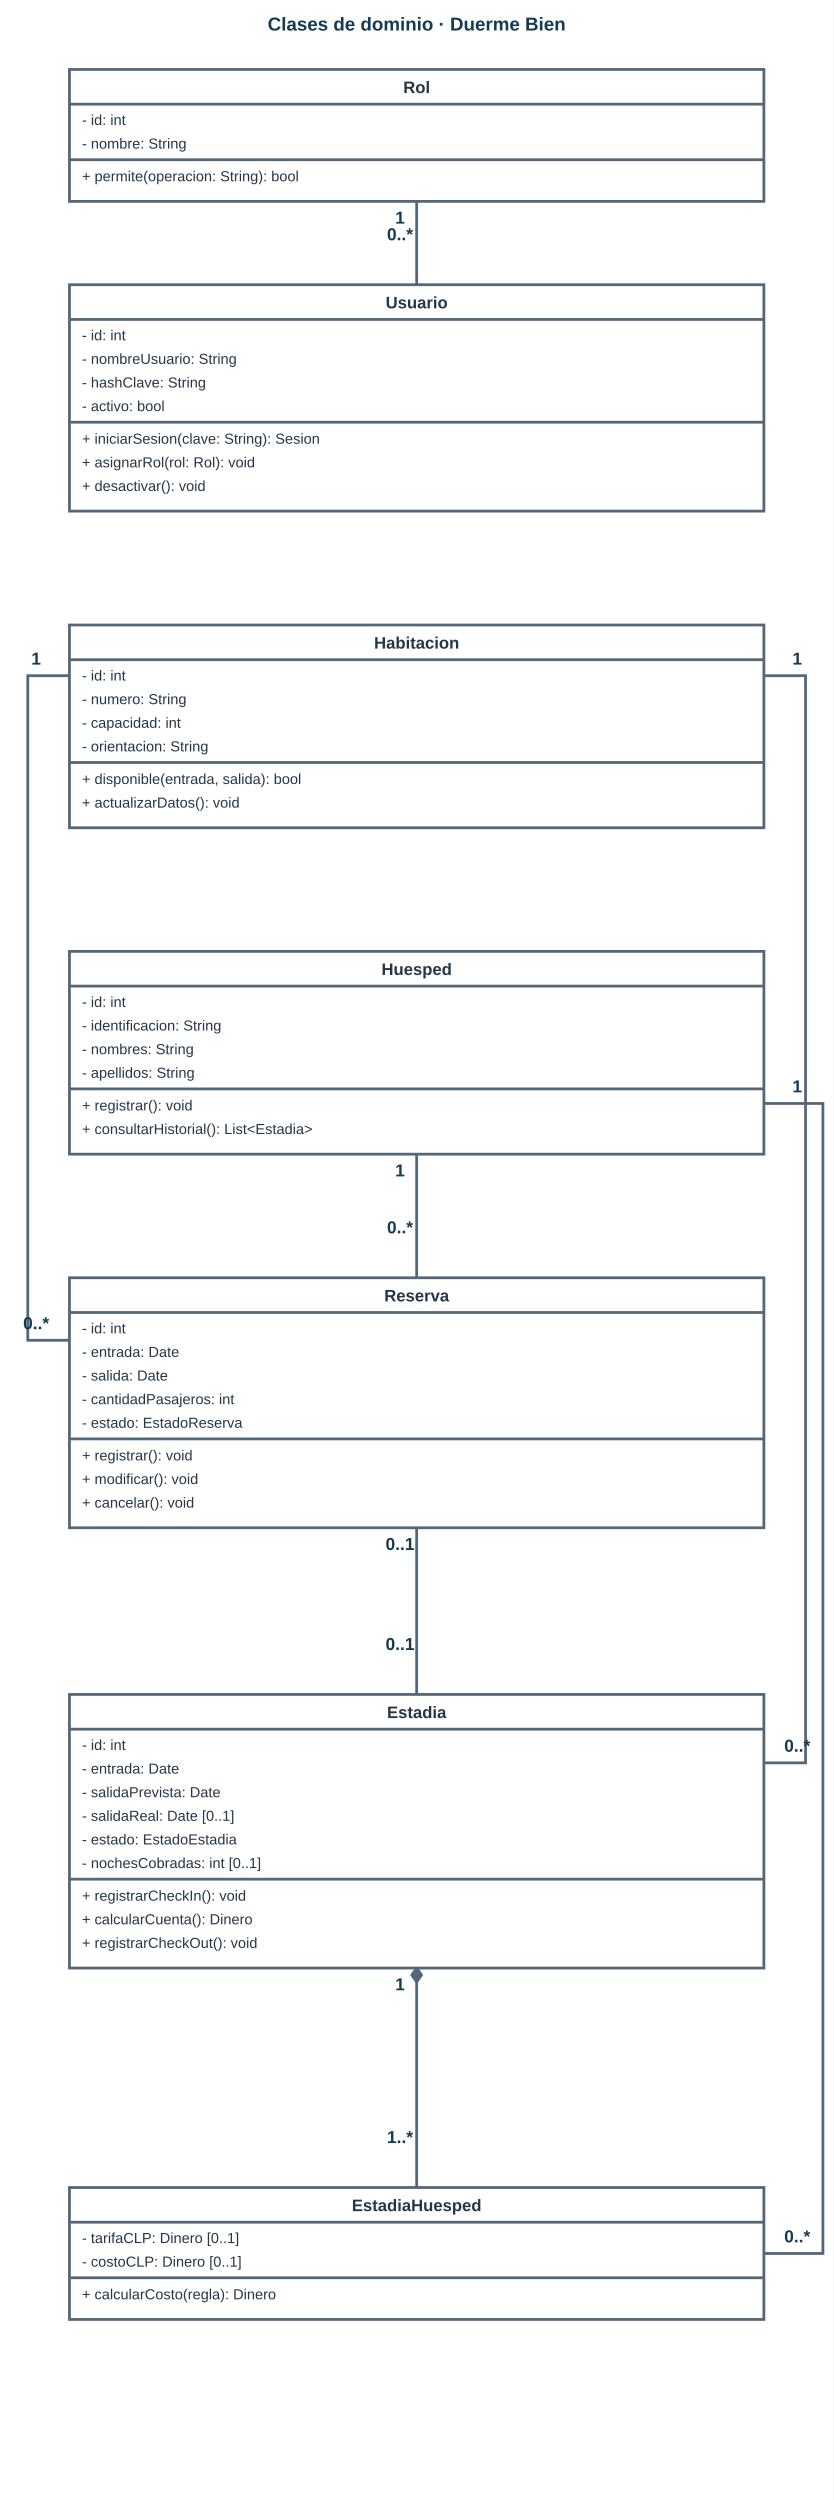
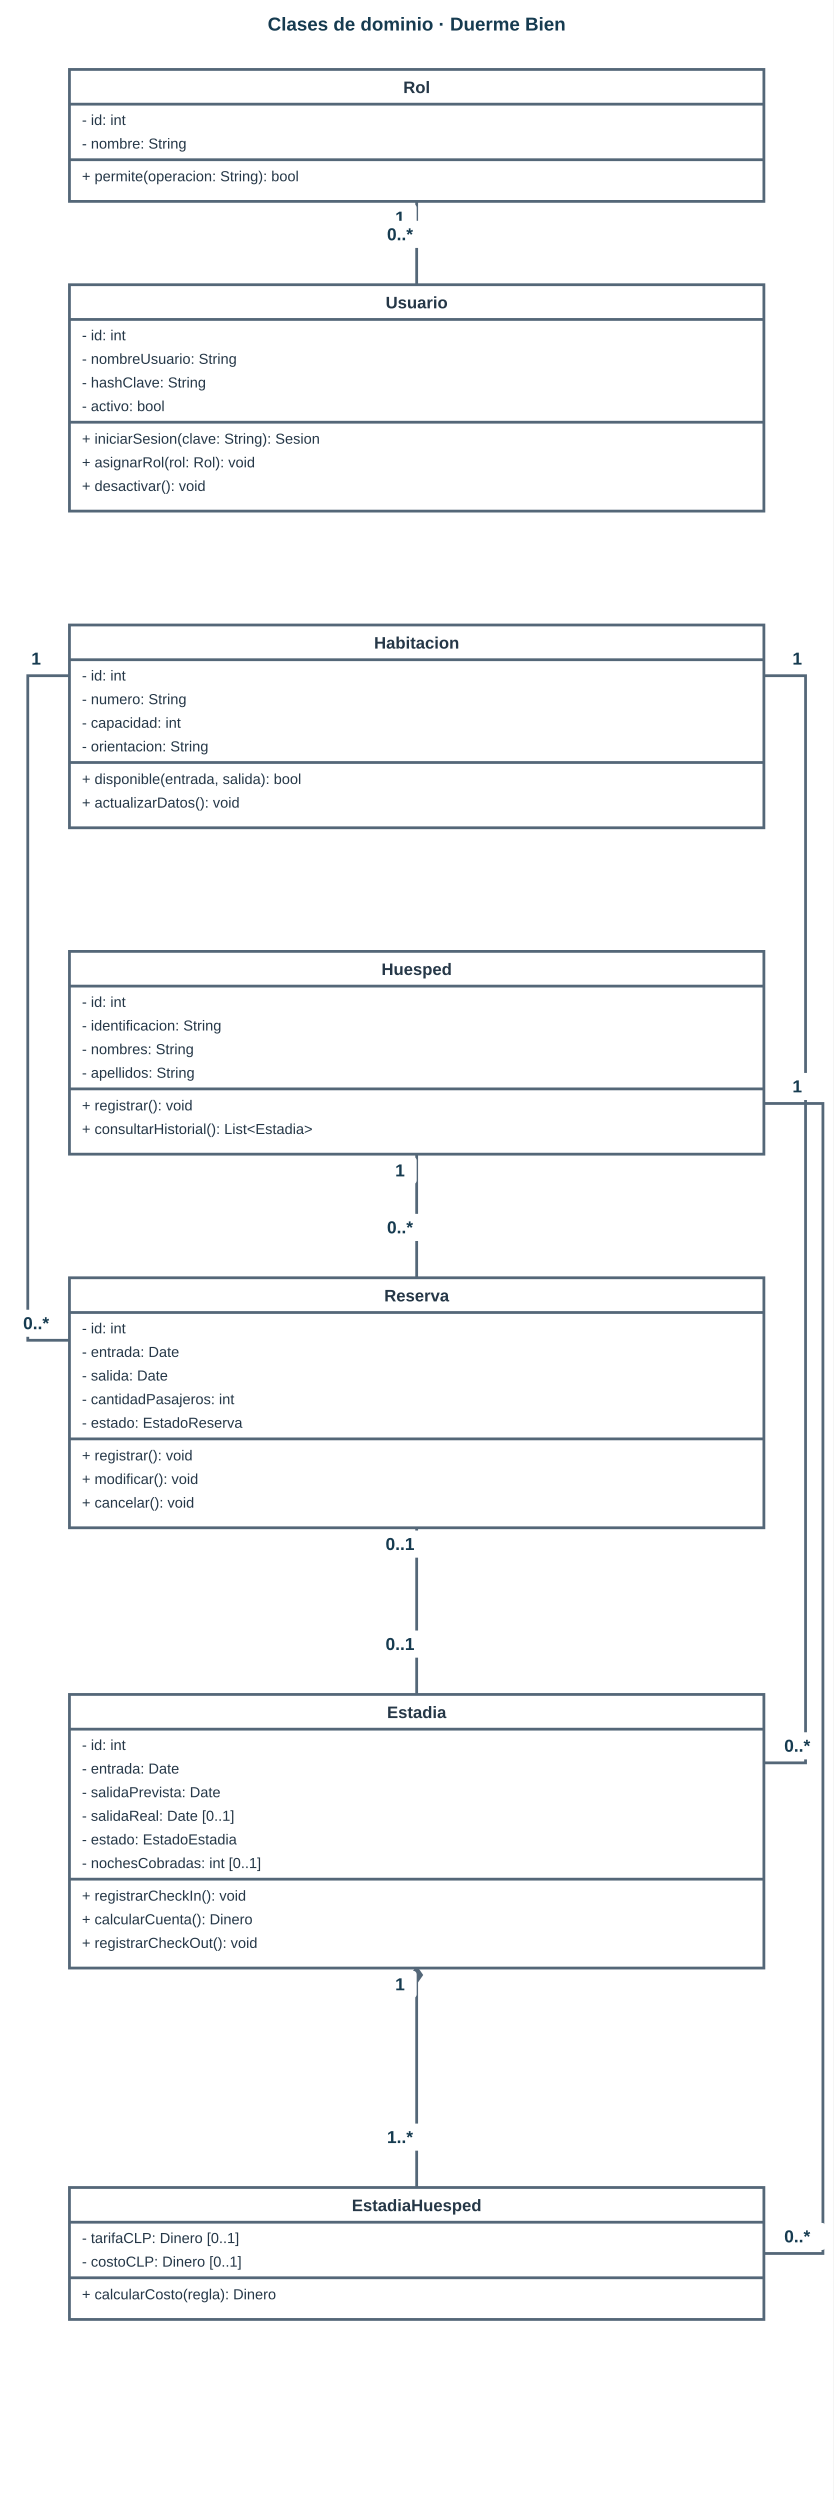
<svg xmlns="http://www.w3.org/2000/svg" width="1200" height="3600" viewBox="0 0 1200 3600">
  <rect width="100%" height="100%" fill="white" />
  <g font-family="Arial,sans-serif">
    <text x="600.0" y="44" font-size="27" text-anchor="middle" fill="#163b50" font-weight="bold">Clases de dominio · Duerme Bien</text>
    <path d="M600.0,290 L600.0,410" fill="none" stroke="#546778" stroke-width="4" />
+     <rect x="552.0" y="294.0" width="48" height="39" rx="5" fill="#ffffff" stroke="none" />
    <text x="576.0" y="322.0" font-size="25" text-anchor="middle" fill="#163b50" font-weight="bold">1</text>
+     <rect x="535.0" y="318.0" width="82.0" height="39" rx="5" fill="#ffffff" stroke="none" />
    <text x="576.0" y="346.0" font-size="25" text-anchor="middle" fill="#163b50" font-weight="bold">0..*</text>
    <path d="M100,973.0 L40,973 L40,1930 L100,1930.0" fill="none" stroke="#546778" stroke-width="4" />
+     <rect x="28.0" y="929.0" width="48" height="39" rx="5" fill="#ffffff" stroke="none" />
    <text x="52.0" y="957.0" font-size="25" text-anchor="middle" fill="#163b50" font-weight="bold">1</text>
+     <rect x="11.0" y="1886.0" width="82.0" height="39" rx="5" fill="#ffffff" stroke="none" />
    <text x="52.0" y="1914.0" font-size="25" text-anchor="middle" fill="#163b50" font-weight="bold">0..*</text>
    <path d="M1100,973.0 L1160,973 L1160,2538.5 L1100,2538.5" fill="none" stroke="#546778" stroke-width="4" />
+     <rect x="1124.0" y="929.0" width="48" height="39" rx="5" fill="#ffffff" stroke="none" />
    <text x="1148.0" y="957.0" font-size="25" text-anchor="middle" fill="#163b50" font-weight="bold">1</text>
+     <rect x="1107.0" y="2494.5" width="82.0" height="39" rx="5" fill="#ffffff" stroke="none" />
    <text x="1148.0" y="2522.5" font-size="25" text-anchor="middle" fill="#163b50" font-weight="bold">0..*</text>
    <path d="M600.0,1662 L600.0,1840" fill="none" stroke="#546778" stroke-width="4" />
+     <rect x="552.0" y="1666.0" width="48" height="39" rx="5" fill="#ffffff" stroke="none" />
    <text x="576.0" y="1694.0" font-size="25" text-anchor="middle" fill="#163b50" font-weight="bold">1</text>
+     <rect x="535.0" y="1748.0" width="82.0" height="39" rx="5" fill="#ffffff" stroke="none" />
    <text x="576.0" y="1776.0" font-size="25" text-anchor="middle" fill="#163b50" font-weight="bold">0..*</text>
    <path d="M600.0,2200 L600.0,2440" fill="none" stroke="#546778" stroke-width="4" />
+     <rect x="535.0" y="2204.0" width="82.0" height="39" rx="5" fill="#ffffff" stroke="none" />
    <text x="576.0" y="2232.0" font-size="25" text-anchor="middle" fill="#163b50" font-weight="bold">0..1</text>
+     <rect x="535.0" y="2348.0" width="82.0" height="39" rx="5" fill="#ffffff" stroke="none" />
    <text x="576.0" y="2376.0" font-size="25" text-anchor="middle" fill="#163b50" font-weight="bold">0..1</text>
    <path d="M600.0,2834 L600.0,3150" fill="none" stroke="#546778" stroke-width="4" />
    <path d="M600.0,2834 L607.0,2844.0 L600.0,2854.0 L593.0,2844.0 Z" fill="#546778" stroke="#546778" stroke-width="4" />
+     <rect x="552.0" y="2838.0" width="48" height="39" rx="5" fill="#ffffff" stroke="none" />
    <text x="576.0" y="2866.0" font-size="25" text-anchor="middle" fill="#163b50" font-weight="bold">1</text>
+     <rect x="535.0" y="3058.0" width="82.0" height="39" rx="5" fill="#ffffff" stroke="none" />
    <text x="576.0" y="3086.0" font-size="25" text-anchor="middle" fill="#163b50" font-weight="bold">1..*</text>
    <path d="M1100,1589.0 L1185,1589 L1185,3245 L1100,3245.0" fill="none" stroke="#546778" stroke-width="4" />
+     <rect x="1124.0" y="1545.0" width="48" height="39" rx="5" fill="#ffffff" stroke="none" />
    <text x="1148.0" y="1573.0" font-size="25" text-anchor="middle" fill="#163b50" font-weight="bold">1</text>
+     <rect x="1107.0" y="3201.0" width="82.0" height="39" rx="5" fill="#ffffff" stroke="none" />
    <text x="1148.0" y="3229.0" font-size="25" text-anchor="middle" fill="#163b50" font-weight="bold">0..*</text>
    <path d="M100,100 L1100,100 L1100,290 L100,290 Z" fill="#ffffff" stroke="#546778" stroke-width="4" />
    <path d="M100,150 L1100,150" fill="none" stroke="#546778" stroke-width="4" />
    <text x="600.0" y="134" font-size="24" text-anchor="middle" fill="#253747" font-weight="bold">Rol</text>
    <text x="118" y="180" font-size="21" text-anchor="start" fill="#253747" font-weight="normal">- id: int</text>
    <text x="118" y="214" font-size="21" text-anchor="start" fill="#253747" font-weight="normal">- nombre: String</text>
    <path d="M100,230 L1100,230" fill="none" stroke="#546778" stroke-width="4" />
    <text x="118" y="261" font-size="21" text-anchor="start" fill="#253747" font-weight="normal">+ permite(operacion: String): bool</text>
    <path d="M100,410 L1100,410 L1100,736 L100,736 Z" fill="#ffffff" stroke="#546778" stroke-width="4" />
    <path d="M100,460 L1100,460" fill="none" stroke="#546778" stroke-width="4" />
    <text x="600.0" y="444" font-size="24" text-anchor="middle" fill="#253747" font-weight="bold">Usuario</text>
    <text x="118" y="490" font-size="21" text-anchor="start" fill="#253747" font-weight="normal">- id: int</text>
    <text x="118" y="524" font-size="21" text-anchor="start" fill="#253747" font-weight="normal">- nombreUsuario: String</text>
    <text x="118" y="558" font-size="21" text-anchor="start" fill="#253747" font-weight="normal">- hashClave: String</text>
    <text x="118" y="592" font-size="21" text-anchor="start" fill="#253747" font-weight="normal">- activo: bool</text>
    <path d="M100,608 L1100,608" fill="none" stroke="#546778" stroke-width="4" />
    <text x="118" y="639" font-size="21" text-anchor="start" fill="#253747" font-weight="normal">+ iniciarSesion(clave: String): Sesion</text>
    <text x="118" y="673" font-size="21" text-anchor="start" fill="#253747" font-weight="normal">+ asignarRol(rol: Rol): void</text>
    <text x="118" y="707" font-size="21" text-anchor="start" fill="#253747" font-weight="normal">+ desactivar(): void</text>
    <path d="M100,900 L1100,900 L1100,1192 L100,1192 Z" fill="#ffffff" stroke="#546778" stroke-width="4" />
    <path d="M100,950 L1100,950" fill="none" stroke="#546778" stroke-width="4" />
    <text x="600.0" y="934" font-size="24" text-anchor="middle" fill="#253747" font-weight="bold">Habitacion</text>
    <text x="118" y="980" font-size="21" text-anchor="start" fill="#253747" font-weight="normal">- id: int</text>
    <text x="118" y="1014" font-size="21" text-anchor="start" fill="#253747" font-weight="normal">- numero: String</text>
    <text x="118" y="1048" font-size="21" text-anchor="start" fill="#253747" font-weight="normal">- capacidad: int</text>
    <text x="118" y="1082" font-size="21" text-anchor="start" fill="#253747" font-weight="normal">- orientacion: String</text>
    <path d="M100,1098 L1100,1098" fill="none" stroke="#546778" stroke-width="4" />
    <text x="118" y="1129" font-size="21" text-anchor="start" fill="#253747" font-weight="normal">+ disponible(entrada, salida): bool</text>
    <text x="118" y="1163" font-size="21" text-anchor="start" fill="#253747" font-weight="normal">+ actualizarDatos(): void</text>
    <path d="M100,1370 L1100,1370 L1100,1662 L100,1662 Z" fill="#ffffff" stroke="#546778" stroke-width="4" />
    <path d="M100,1420 L1100,1420" fill="none" stroke="#546778" stroke-width="4" />
    <text x="600.0" y="1404" font-size="24" text-anchor="middle" fill="#253747" font-weight="bold">Huesped</text>
    <text x="118" y="1450" font-size="21" text-anchor="start" fill="#253747" font-weight="normal">- id: int</text>
    <text x="118" y="1484" font-size="21" text-anchor="start" fill="#253747" font-weight="normal">- identificacion: String</text>
    <text x="118" y="1518" font-size="21" text-anchor="start" fill="#253747" font-weight="normal">- nombres: String</text>
    <text x="118" y="1552" font-size="21" text-anchor="start" fill="#253747" font-weight="normal">- apellidos: String</text>
    <path d="M100,1568 L1100,1568" fill="none" stroke="#546778" stroke-width="4" />
    <text x="118" y="1599" font-size="21" text-anchor="start" fill="#253747" font-weight="normal">+ registrar(): void</text>
    <text x="118" y="1633" font-size="21" text-anchor="start" fill="#253747" font-weight="normal">+ consultarHistorial(): List&lt;Estadia&gt;</text>
    <path d="M100,1840 L1100,1840 L1100,2200 L100,2200 Z" fill="#ffffff" stroke="#546778" stroke-width="4" />
    <path d="M100,1890 L1100,1890" fill="none" stroke="#546778" stroke-width="4" />
    <text x="600.0" y="1874" font-size="24" text-anchor="middle" fill="#253747" font-weight="bold">Reserva</text>
    <text x="118" y="1920" font-size="21" text-anchor="start" fill="#253747" font-weight="normal">- id: int</text>
    <text x="118" y="1954" font-size="21" text-anchor="start" fill="#253747" font-weight="normal">- entrada: Date</text>
    <text x="118" y="1988" font-size="21" text-anchor="start" fill="#253747" font-weight="normal">- salida: Date</text>
    <text x="118" y="2022" font-size="21" text-anchor="start" fill="#253747" font-weight="normal">- cantidadPasajeros: int</text>
    <text x="118" y="2056" font-size="21" text-anchor="start" fill="#253747" font-weight="normal">- estado: EstadoReserva</text>
    <path d="M100,2072 L1100,2072" fill="none" stroke="#546778" stroke-width="4" />
    <text x="118" y="2103" font-size="21" text-anchor="start" fill="#253747" font-weight="normal">+ registrar(): void</text>
    <text x="118" y="2137" font-size="21" text-anchor="start" fill="#253747" font-weight="normal">+ modificar(): void</text>
    <text x="118" y="2171" font-size="21" text-anchor="start" fill="#253747" font-weight="normal">+ cancelar(): void</text>
    <path d="M100,2440 L1100,2440 L1100,2834 L100,2834 Z" fill="#ffffff" stroke="#546778" stroke-width="4" />
    <path d="M100,2490 L1100,2490" fill="none" stroke="#546778" stroke-width="4" />
    <text x="600.0" y="2474" font-size="24" text-anchor="middle" fill="#253747" font-weight="bold">Estadia</text>
    <text x="118" y="2520" font-size="21" text-anchor="start" fill="#253747" font-weight="normal">- id: int</text>
    <text x="118" y="2554" font-size="21" text-anchor="start" fill="#253747" font-weight="normal">- entrada: Date</text>
    <text x="118" y="2588" font-size="21" text-anchor="start" fill="#253747" font-weight="normal">- salidaPrevista: Date</text>
    <text x="118" y="2622" font-size="21" text-anchor="start" fill="#253747" font-weight="normal">- salidaReal: Date [0..1]</text>
    <text x="118" y="2656" font-size="21" text-anchor="start" fill="#253747" font-weight="normal">- estado: EstadoEstadia</text>
    <text x="118" y="2690" font-size="21" text-anchor="start" fill="#253747" font-weight="normal">- nochesCobradas: int [0..1]</text>
    <path d="M100,2706 L1100,2706" fill="none" stroke="#546778" stroke-width="4" />
    <text x="118" y="2737" font-size="21" text-anchor="start" fill="#253747" font-weight="normal">+ registrarCheckIn(): void</text>
    <text x="118" y="2771" font-size="21" text-anchor="start" fill="#253747" font-weight="normal">+ calcularCuenta(): Dinero</text>
    <text x="118" y="2805" font-size="21" text-anchor="start" fill="#253747" font-weight="normal">+ registrarCheckOut(): void</text>
    <path d="M100,3150 L1100,3150 L1100,3340 L100,3340 Z" fill="#ffffff" stroke="#546778" stroke-width="4" />
    <path d="M100,3200 L1100,3200" fill="none" stroke="#546778" stroke-width="4" />
    <text x="600.0" y="3184" font-size="24" text-anchor="middle" fill="#253747" font-weight="bold">EstadiaHuesped</text>
    <text x="118" y="3230" font-size="21" text-anchor="start" fill="#253747" font-weight="normal">- tarifaCLP: Dinero [0..1]</text>
    <text x="118" y="3264" font-size="21" text-anchor="start" fill="#253747" font-weight="normal">- costoCLP: Dinero [0..1]</text>
    <path d="M100,3280 L1100,3280" fill="none" stroke="#546778" stroke-width="4" />
    <text x="118" y="3311" font-size="21" text-anchor="start" fill="#253747" font-weight="normal">+ calcularCosto(regla): Dinero</text>
  </g>
</svg>
